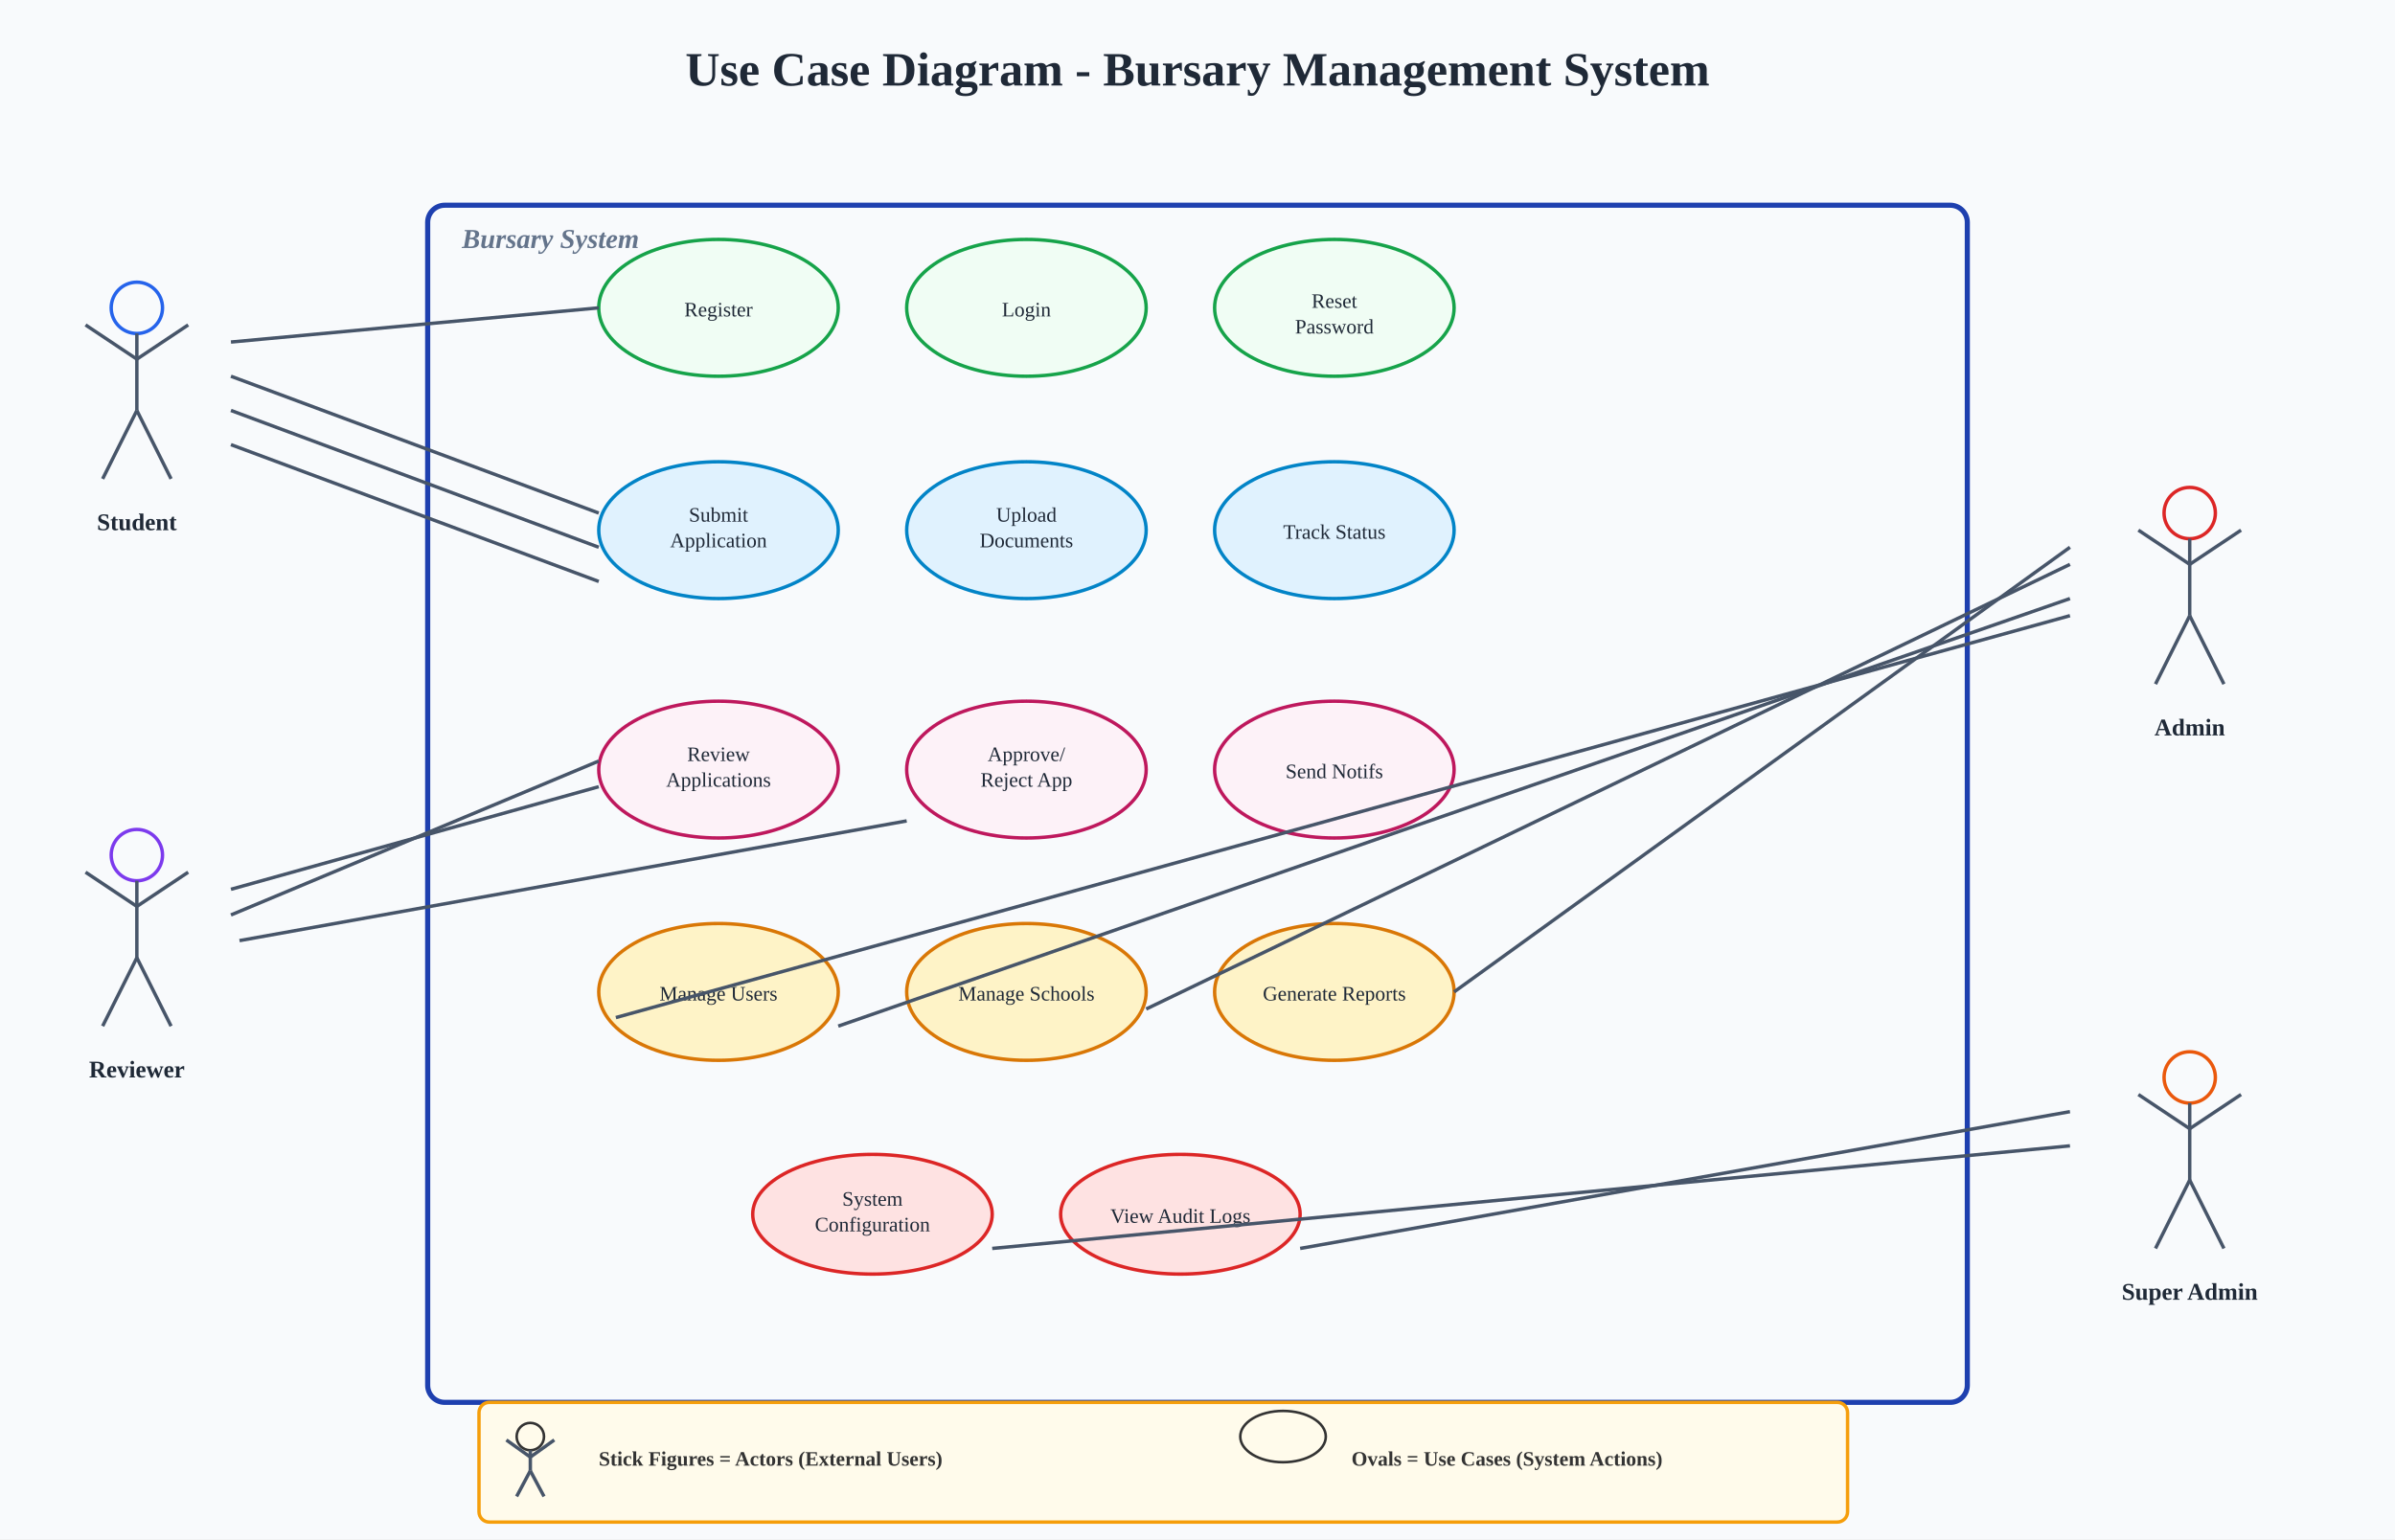
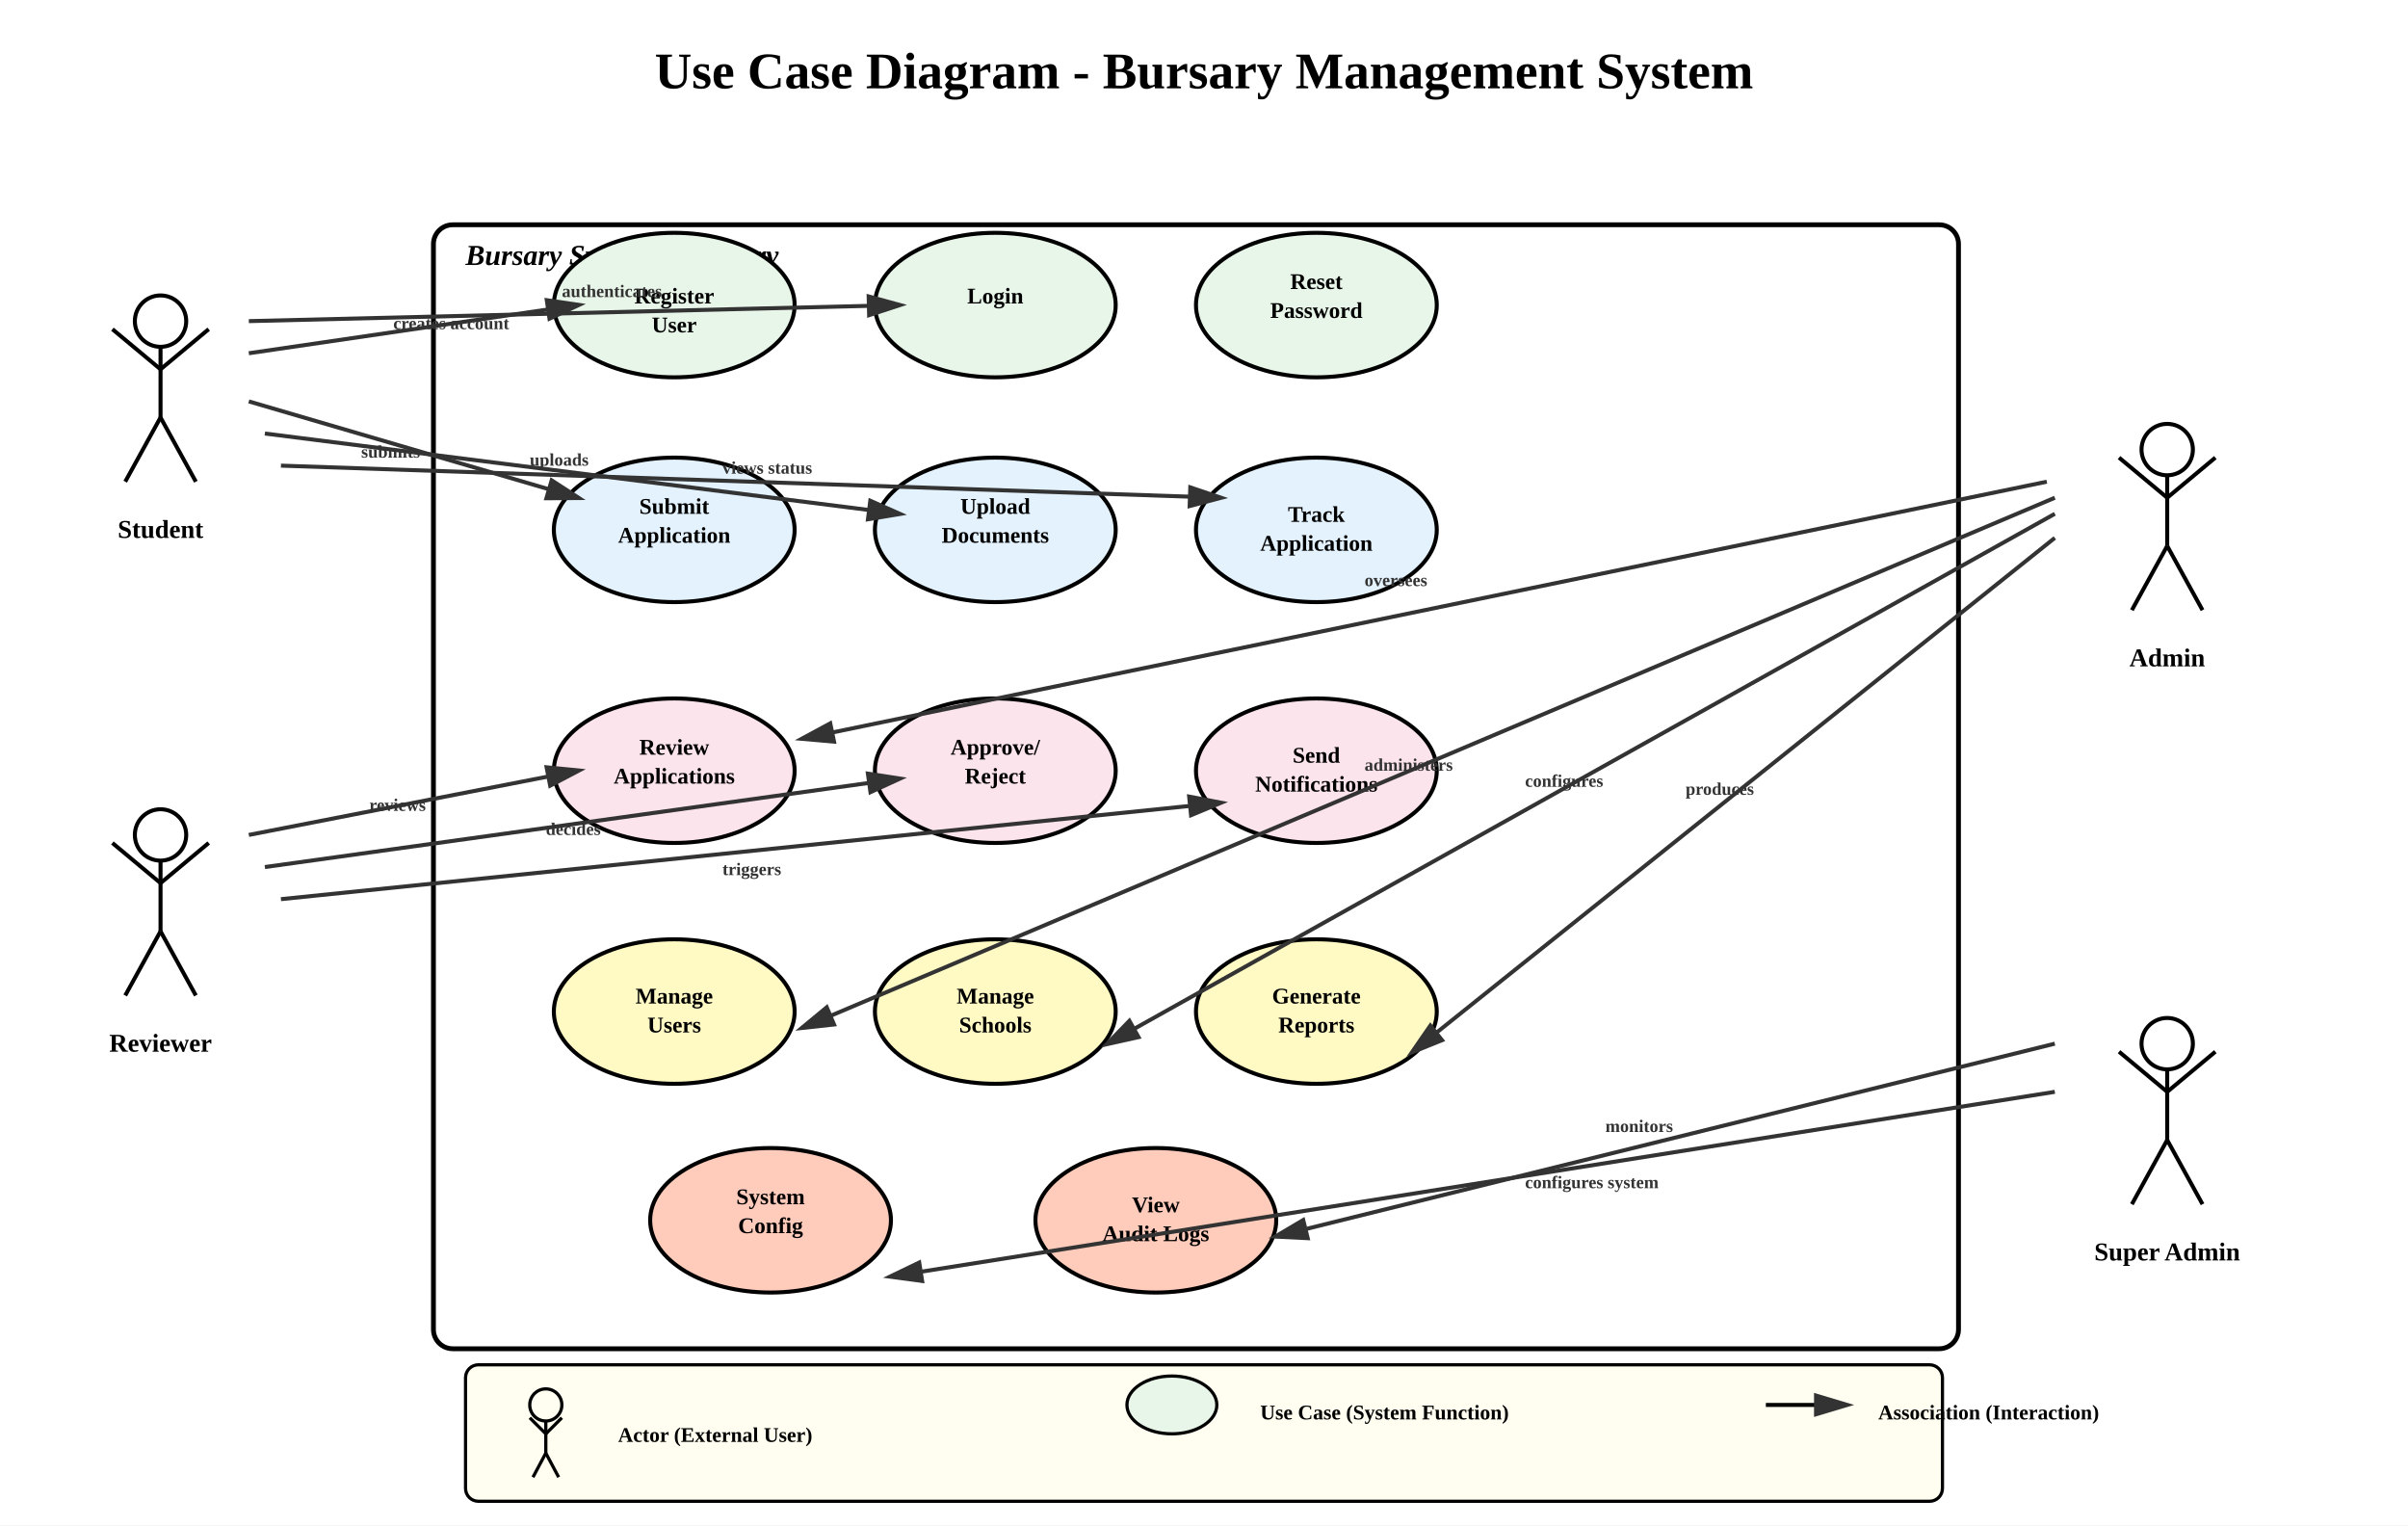
- <svg xmlns="http://www.w3.org/2000/svg" viewBox="0 0 1400 900">
+ <svg xmlns="http://www.w3.org/2000/svg" viewBox="0 0 1500 950">
  <defs>
    <style>
-       .title { font-size: 28px; font-weight: bold; fill: #1f2937; }
-       .actor-label { font-size: 14px; font-weight: bold; fill: #1f2937; text-anchor: middle; }
-       .usecase-label { font-size: 12px; text-anchor: middle; fill: #1f2937; font-weight: 500; }
-       .boundary-label { font-size: 16px; fill: #64748b; font-style: italic; font-weight: bold; }
-       .relationship-line { stroke: #475569; stroke-width: 2; fill: none; }
+       .title { font-size: 32px; font-weight: bold; fill: #000; }
+       .actor-label { font-size: 16px; font-weight: bold; fill: #000; text-anchor: middle; }
+       .usecase-label { font-size: 14px; text-anchor: middle; fill: #000; font-weight: bold; }
+       .boundary-label { font-size: 18px; fill: #000; font-style: italic; font-weight: bold; }
+       .relationship-line { stroke: #333; stroke-width: 2.5; fill: none; }
+       .arrow-label { font-size: 11px; fill: #333; font-weight: bold; }
    </style>
+     <marker id="arrowhead" markerWidth="10" markerHeight="10" refX="8" refY="3" orient="auto">
+       <polygon points="0 0, 10 3, 0 6" fill="#333" />
+     </marker>
  </defs>
-   <rect width="1400" height="900" fill="#f8fafc" />
-   <text x="700" y="50" text-anchor="middle" class="title">Use Case Diagram - Bursary Management System</text>
-   <rect x="250" y="120" width="900" height="700" fill="none" stroke="#1e40af" stroke-width="3" rx="10" />
-   <text x="270" y="145" class="boundary-label">Bursary System</text>
+   <rect width="1500" height="950" fill="#ffffff" />
+   <text x="750" y="55" text-anchor="middle" class="title">Use Case Diagram - Bursary Management System</text>
+   <rect x="270" y="140" width="950" height="700" fill="none" stroke="#000" stroke-width="3" rx="12" />
+   <text x="290" y="165" class="boundary-label">Bursary System Boundary</text>
  <g id="actor-student">
-     <circle cx="80" cy="180" r="15" fill="none" stroke="#2563eb" stroke-width="2" />
-     <line x1="80" y1="195" x2="80" y2="240" class="relationship-line" stroke="#2563eb" />
-     <line x1="80" y1="210" x2="50" y2="190" class="relationship-line" stroke="#2563eb" />
-     <line x1="80" y1="210" x2="110" y2="190" class="relationship-line" stroke="#2563eb" />
-     <line x1="80" y1="240" x2="60" y2="280" class="relationship-line" stroke="#2563eb" />
-     <line x1="80" y1="240" x2="100" y2="280" class="relationship-line" stroke="#2563eb" />
-     <text x="80" y="310" class="actor-label" fill="#2563eb">Student</text>
+     <circle cx="100" cy="200" r="16" fill="none" stroke="#000" stroke-width="2.5" />
+     <line x1="100" y1="216" x2="100" y2="260" stroke="#000" stroke-width="2.5" />
+     <line x1="100" y1="230" x2="70" y2="205" stroke="#000" stroke-width="2.5" />
+     <line x1="100" y1="230" x2="130" y2="205" stroke="#000" stroke-width="2.5" />
+     <line x1="100" y1="260" x2="78" y2="300" stroke="#000" stroke-width="2.5" />
+     <line x1="100" y1="260" x2="122" y2="300" stroke="#000" stroke-width="2.5" />
+     <text x="100" y="335" class="actor-label">Student</text>
  </g>
  <g id="actor-reviewer">
-     <circle cx="80" cy="500" r="15" fill="none" stroke="#7c3aed" stroke-width="2" />
-     <line x1="80" y1="515" x2="80" y2="560" class="relationship-line" stroke="#7c3aed" />
-     <line x1="80" y1="530" x2="50" y2="510" class="relationship-line" stroke="#7c3aed" />
-     <line x1="80" y1="530" x2="110" y2="510" class="relationship-line" stroke="#7c3aed" />
-     <line x1="80" y1="560" x2="60" y2="600" class="relationship-line" stroke="#7c3aed" />
-     <line x1="80" y1="560" x2="100" y2="600" class="relationship-line" stroke="#7c3aed" />
-     <text x="80" y="630" class="actor-label" fill="#7c3aed">Reviewer</text>
+     <circle cx="100" cy="520" r="16" fill="none" stroke="#000" stroke-width="2.5" />
+     <line x1="100" y1="536" x2="100" y2="580" stroke="#000" stroke-width="2.5" />
+     <line x1="100" y1="550" x2="70" y2="525" stroke="#000" stroke-width="2.5" />
+     <line x1="100" y1="550" x2="130" y2="525" stroke="#000" stroke-width="2.5" />
+     <line x1="100" y1="580" x2="78" y2="620" stroke="#000" stroke-width="2.5" />
+     <line x1="100" y1="580" x2="122" y2="620" stroke="#000" stroke-width="2.5" />
+     <text x="100" y="655" class="actor-label">Reviewer</text>
  </g>
  <g id="actor-admin">
-     <circle cx="1280" cy="300" r="15" fill="none" stroke="#dc2626" stroke-width="2" />
-     <line x1="1280" y1="315" x2="1280" y2="360" class="relationship-line" stroke="#dc2626" />
-     <line x1="1280" y1="330" x2="1250" y2="310" class="relationship-line" stroke="#dc2626" />
-     <line x1="1280" y1="330" x2="1310" y2="310" class="relationship-line" stroke="#dc2626" />
-     <line x1="1280" y1="360" x2="1260" y2="400" class="relationship-line" stroke="#dc2626" />
-     <line x1="1280" y1="360" x2="1300" y2="400" class="relationship-line" stroke="#dc2626" />
-     <text x="1280" y="430" class="actor-label" fill="#dc2626">Admin</text>
+     <circle cx="1350" cy="280" r="16" fill="none" stroke="#000" stroke-width="2.5" />
+     <line x1="1350" y1="296" x2="1350" y2="340" stroke="#000" stroke-width="2.5" />
+     <line x1="1350" y1="310" x2="1320" y2="285" stroke="#000" stroke-width="2.5" />
+     <line x1="1350" y1="310" x2="1380" y2="285" stroke="#000" stroke-width="2.5" />
+     <line x1="1350" y1="340" x2="1328" y2="380" stroke="#000" stroke-width="2.5" />
+     <line x1="1350" y1="340" x2="1372" y2="380" stroke="#000" stroke-width="2.5" />
+     <text x="1350" y="415" class="actor-label">Admin</text>
  </g>
  <g id="actor-superadmin">
-     <circle cx="1280" cy="630" r="15" fill="none" stroke="#ea580c" stroke-width="2" />
-     <line x1="1280" y1="645" x2="1280" y2="690" class="relationship-line" stroke="#ea580c" />
-     <line x1="1280" y1="660" x2="1250" y2="640" class="relationship-line" stroke="#ea580c" />
-     <line x1="1280" y1="660" x2="1310" y2="640" class="relationship-line" stroke="#ea580c" />
-     <line x1="1280" y1="690" x2="1260" y2="730" class="relationship-line" stroke="#ea580c" />
-     <line x1="1280" y1="690" x2="1300" y2="730" class="relationship-line" stroke="#ea580c" />
-     <text x="1280" y="760" class="actor-label" fill="#ea580c">Super Admin</text>
+     <circle cx="1350" cy="650" r="16" fill="none" stroke="#000" stroke-width="2.5" />
+     <line x1="1350" y1="666" x2="1350" y2="710" stroke="#000" stroke-width="2.5" />
+     <line x1="1350" y1="680" x2="1320" y2="655" stroke="#000" stroke-width="2.5" />
+     <line x1="1350" y1="680" x2="1380" y2="655" stroke="#000" stroke-width="2.5" />
+     <line x1="1350" y1="710" x2="1328" y2="750" stroke="#000" stroke-width="2.5" />
+     <line x1="1350" y1="710" x2="1372" y2="750" stroke="#000" stroke-width="2.5" />
+     <text x="1350" y="785" class="actor-label">Super Admin</text>
  </g>
-   <ellipse cx="420" cy="180" rx="70" ry="40" fill="#f0fdf4" stroke="#16a34a" stroke-width="2" />
-   <text x="420" y="185" class="usecase-label">Register</text>
-   <ellipse cx="600" cy="180" rx="70" ry="40" fill="#f0fdf4" stroke="#16a34a" stroke-width="2" />
-   <text x="600" y="185" class="usecase-label">Login</text>
-   <ellipse cx="780" cy="180" rx="70" ry="40" fill="#f0fdf4" stroke="#16a34a" stroke-width="2" />
-   <text x="780" y="180" class="usecase-label">Reset</text>
-   <text x="780" y="195" class="usecase-label">Password</text>
-   <ellipse cx="420" cy="310" rx="70" ry="40" fill="#e0f2fe" stroke="#0284c7" stroke-width="2" />
-   <text x="420" y="305" class="usecase-label">Submit</text>
-   <text x="420" y="320" class="usecase-label">Application</text>
-   <ellipse cx="600" cy="310" rx="70" ry="40" fill="#e0f2fe" stroke="#0284c7" stroke-width="2" />
-   <text x="600" y="305" class="usecase-label">Upload</text>
-   <text x="600" y="320" class="usecase-label">Documents</text>
-   <ellipse cx="780" cy="310" rx="70" ry="40" fill="#e0f2fe" stroke="#0284c7" stroke-width="2" />
-   <text x="780" y="315" class="usecase-label">Track Status</text>
-   <ellipse cx="420" cy="450" rx="70" ry="40" fill="#fdf2f8" stroke="#be185d" stroke-width="2" />
-   <text x="420" y="445" class="usecase-label">Review</text>
-   <text x="420" y="460" class="usecase-label">Applications</text>
-   <ellipse cx="600" cy="450" rx="70" ry="40" fill="#fdf2f8" stroke="#be185d" stroke-width="2" />
-   <text x="600" y="445" class="usecase-label">Approve/</text>
-   <text x="600" y="460" class="usecase-label">Reject App</text>
-   <ellipse cx="780" cy="450" rx="70" ry="40" fill="#fdf2f8" stroke="#be185d" stroke-width="2" />
-   <text x="780" y="455" class="usecase-label">Send Notifs</text>
-   <ellipse cx="420" cy="580" rx="70" ry="40" fill="#fef3c7" stroke="#d97706" stroke-width="2" />
-   <text x="420" y="585" class="usecase-label">Manage Users</text>
-   <ellipse cx="600" cy="580" rx="70" ry="40" fill="#fef3c7" stroke="#d97706" stroke-width="2" />
-   <text x="600" y="585" class="usecase-label">Manage Schools</text>
-   <ellipse cx="780" cy="580" rx="70" ry="40" fill="#fef3c7" stroke="#d97706" stroke-width="2" />
-   <text x="780" y="585" class="usecase-label">Generate Reports</text>
-   <ellipse cx="510" cy="710" rx="70" ry="35" fill="#fee2e2" stroke="#dc2626" stroke-width="2" />
-   <text x="510" y="705" class="usecase-label">System</text>
-   <text x="510" y="720" class="usecase-label">Configuration</text>
-   <ellipse cx="690" cy="710" rx="70" ry="35" fill="#fee2e2" stroke="#dc2626" stroke-width="2" />
-   <text x="690" y="715" class="usecase-label">View Audit Logs</text>
-   <line x1="135" y1="200" x2="350" y2="180" class="relationship-line" />
-   <line x1="135" y1="220" x2="350" y2="300" class="relationship-line" />
-   <line x1="135" y1="240" x2="350" y2="320" class="relationship-line" />
-   <line x1="135" y1="260" x2="350" y2="340" class="relationship-line" />
-   <line x1="135" y1="520" x2="350" y2="460" class="relationship-line" />
-   <line x1="135" y1="535" x2="350" y2="445" class="relationship-line" />
-   <line x1="140" y1="550" x2="530" y2="480" class="relationship-line" />
-   <line x1="1210" y1="320" x2="850" y2="580" class="relationship-line" />
-   <line x1="1210" y1="330" x2="670" y2="590" class="relationship-line" />
-   <line x1="1210" y1="350" x2="490" y2="600" class="relationship-line" />
-   <line x1="1210" y1="360" x2="360" y2="595" class="relationship-line" />
-   <line x1="1210" y1="650" x2="760" y2="730" class="relationship-line" />
-   <line x1="1210" y1="670" x2="580" y2="730" class="relationship-line" />
-   <g id="legend">
-     <rect x="280" y="820" width="800" height="70" fill="#fffbeb" stroke="#f59e0b" stroke-width="2" rx="6" />
-     <circle cx="310" cy="840" r="8" fill="none" stroke="#333" stroke-width="1.5" />
-     <line x1="310" y1="848" x2="310" y2="860" class="relationship-line" stroke="#333" />
-     <line x1="310" y1="852" x2="296" y2="842" class="relationship-line" stroke="#333" />
-     <line x1="310" y1="852" x2="324" y2="842" class="relationship-line" stroke="#333" />
-     <line x1="310" y1="860" x2="302" y2="875" class="relationship-line" stroke="#333" />
-     <line x1="310" y1="860" x2="318" y2="875" class="relationship-line" stroke="#333" />
-     <text x="350" y="857" font-size="12" fill="#333" font-weight="bold">Stick Figures = Actors (External Users)</text>
-     <ellipse cx="750" cy="840" rx="25" ry="15" fill="none" stroke="#333" stroke-width="1.5" />
-     <text x="790" y="857" font-size="12" fill="#333" font-weight="bold">Ovals = Use Cases (System Actions)</text>
-   </g>
+   <ellipse cx="420" cy="190" rx="75" ry="45" fill="#e8f5e9" stroke="#000" stroke-width="2.5" />
+   <text x="420" y="189" class="usecase-label">Register</text>
+   <text x="420" y="207" class="usecase-label">User</text>
+   <ellipse cx="620" cy="190" rx="75" ry="45" fill="#e8f5e9" stroke="#000" stroke-width="2.5" />
+   <text x="620" y="189" class="usecase-label">Login</text>
+   <ellipse cx="820" cy="190" rx="75" ry="45" fill="#e8f5e9" stroke="#000" stroke-width="2.5" />
+   <text x="820" y="180" class="usecase-label">Reset</text>
+   <text x="820" y="198" class="usecase-label">Password</text>
+   <ellipse cx="420" cy="330" rx="75" ry="45" fill="#e3f2fd" stroke="#000" stroke-width="2.5" />
+   <text x="420" y="320" class="usecase-label">Submit</text>
+   <text x="420" y="338" class="usecase-label">Application</text>
+   <ellipse cx="620" cy="330" rx="75" ry="45" fill="#e3f2fd" stroke="#000" stroke-width="2.5" />
+   <text x="620" y="320" class="usecase-label">Upload</text>
+   <text x="620" y="338" class="usecase-label">Documents</text>
+   <ellipse cx="820" cy="330" rx="75" ry="45" fill="#e3f2fd" stroke="#000" stroke-width="2.5" />
+   <text x="820" y="325" class="usecase-label">Track</text>
+   <text x="820" y="343" class="usecase-label">Application</text>
+   <ellipse cx="420" cy="480" rx="75" ry="45" fill="#fce4ec" stroke="#000" stroke-width="2.5" />
+   <text x="420" y="470" class="usecase-label">Review</text>
+   <text x="420" y="488" class="usecase-label">Applications</text>
+   <ellipse cx="620" cy="480" rx="75" ry="45" fill="#fce4ec" stroke="#000" stroke-width="2.5" />
+   <text x="620" y="470" class="usecase-label">Approve/</text>
+   <text x="620" y="488" class="usecase-label">Reject</text>
+   <ellipse cx="820" cy="480" rx="75" ry="45" fill="#fce4ec" stroke="#000" stroke-width="2.5" />
+   <text x="820" y="475" class="usecase-label">Send</text>
+   <text x="820" y="493" class="usecase-label">Notifications</text>
+   <ellipse cx="420" cy="630" rx="75" ry="45" fill="#fff9c4" stroke="#000" stroke-width="2.5" />
+   <text x="420" y="625" class="usecase-label">Manage</text>
+   <text x="420" y="643" class="usecase-label">Users</text>
+   <ellipse cx="620" cy="630" rx="75" ry="45" fill="#fff9c4" stroke="#000" stroke-width="2.5" />
+   <text x="620" y="625" class="usecase-label">Manage</text>
+   <text x="620" y="643" class="usecase-label">Schools</text>
+   <ellipse cx="820" cy="630" rx="75" ry="45" fill="#fff9c4" stroke="#000" stroke-width="2.5" />
+   <text x="820" y="625" class="usecase-label">Generate</text>
+   <text x="820" y="643" class="usecase-label">Reports</text>
+   <ellipse cx="480" cy="760" rx="75" ry="45" fill="#ffccbc" stroke="#000" stroke-width="2.5" />
+   <text x="480" y="750" class="usecase-label">System</text>
+   <text x="480" y="768" class="usecase-label">Config</text>
+   <ellipse cx="720" cy="760" rx="75" ry="45" fill="#ffccbc" stroke="#000" stroke-width="2.5" />
+   <text x="720" y="755" class="usecase-label">View</text>
+   <text x="720" y="773" class="usecase-label">Audit Logs</text>
+   <line x1="155" y1="220" x2="360" y2="190" class="relationship-line" marker-end="url(#arrowhead)" />
+   <text x="245" y="205" class="arrow-label">creates account</text>
+   <line x1="155" y1="200" x2="560" y2="190" class="relationship-line" marker-end="url(#arrowhead)" />
+   <text x="350" y="185" class="arrow-label">authenticates</text>
+   <line x1="155" y1="250" x2="360" y2="310" class="relationship-line" marker-end="url(#arrowhead)" />
+   <text x="225" y="285" class="arrow-label">submits</text>
+   <line x1="165" y1="270" x2="560" y2="320" class="relationship-line" marker-end="url(#arrowhead)" />
+   <text x="330" y="290" class="arrow-label">uploads</text>
+   <line x1="175" y1="290" x2="760" y2="310" class="relationship-line" marker-end="url(#arrowhead)" />
+   <text x="450" y="295" class="arrow-label">views status</text>
+   <line x1="155" y1="520" x2="360" y2="480" class="relationship-line" marker-end="url(#arrowhead)" />
+   <text x="230" y="505" class="arrow-label">reviews</text>
+   <line x1="165" y1="540" x2="560" y2="485" class="relationship-line" marker-end="url(#arrowhead)" />
+   <text x="340" y="520" class="arrow-label">decides</text>
+   <line x1="175" y1="560" x2="760" y2="500" class="relationship-line" marker-end="url(#arrowhead)" />
+   <text x="450" y="545" class="arrow-label">triggers</text>
+   <line x1="1280" y1="310" x2="500" y2="640" class="relationship-line" marker-end="url(#arrowhead)" />
+   <text x="850" y="480" class="arrow-label">administers</text>
+   <line x1="1280" y1="320" x2="690" y2="650" class="relationship-line" marker-end="url(#arrowhead)" />
+   <text x="950" y="490" class="arrow-label">configures</text>
+   <line x1="1280" y1="335" x2="880" y2="655" class="relationship-line" marker-end="url(#arrowhead)" />
+   <text x="1050" y="495" class="arrow-label">produces</text>
+   <line x1="1275" y1="300" x2="500" y2="460" class="relationship-line" marker-end="url(#arrowhead)" />
+   <text x="850" y="365" class="arrow-label">oversees</text>
+   <line x1="1280" y1="680" x2="555" y2="795" class="relationship-line" marker-end="url(#arrowhead)" />
+   <text x="950" y="740" class="arrow-label">configures system</text>
+   <line x1="1280" y1="650" x2="795" y2="770" class="relationship-line" marker-end="url(#arrowhead)" />
+   <text x="1000" y="705" class="arrow-label">monitors</text>
+   <rect x="290" y="850" width="920" height="85" fill="#fffef0" stroke="#000" stroke-width="2" rx="8" />
+   <circle cx="340" cy="875" r="10" fill="none" stroke="#000" stroke-width="2" />
+   <line x1="340" y1="885" x2="340" y2="905" stroke="#000" stroke-width="2" />
+   <line x1="340" y1="893" x2="330" y2="883" stroke="#000" stroke-width="2" />
+   <line x1="340" y1="893" x2="350" y2="883" stroke="#000" stroke-width="2" />
+   <line x1="340" y1="905" x2="332" y2="920" stroke="#000" stroke-width="2" />
+   <line x1="340" y1="905" x2="348" y2="920" stroke="#000" stroke-width="2" />
+   <text x="385" y="898" font-size="13" fill="#000" font-weight="bold">Actor (External User)</text>
+   <ellipse cx="730" cy="875" rx="28" ry="18" fill="#e8f5e9" stroke="#000" stroke-width="2" />
+   <text x="785" y="884" font-size="13" fill="#000" font-weight="bold">Use Case (System Function)</text>
+   <line x1="1100" y1="875" x2="1150" y2="875" stroke="#000" stroke-width="2.5" marker-end="url(#arrowhead)" />
+   <text x="1170" y="884" font-size="13" fill="#000" font-weight="bold">Association (Interaction)</text>
</svg>
